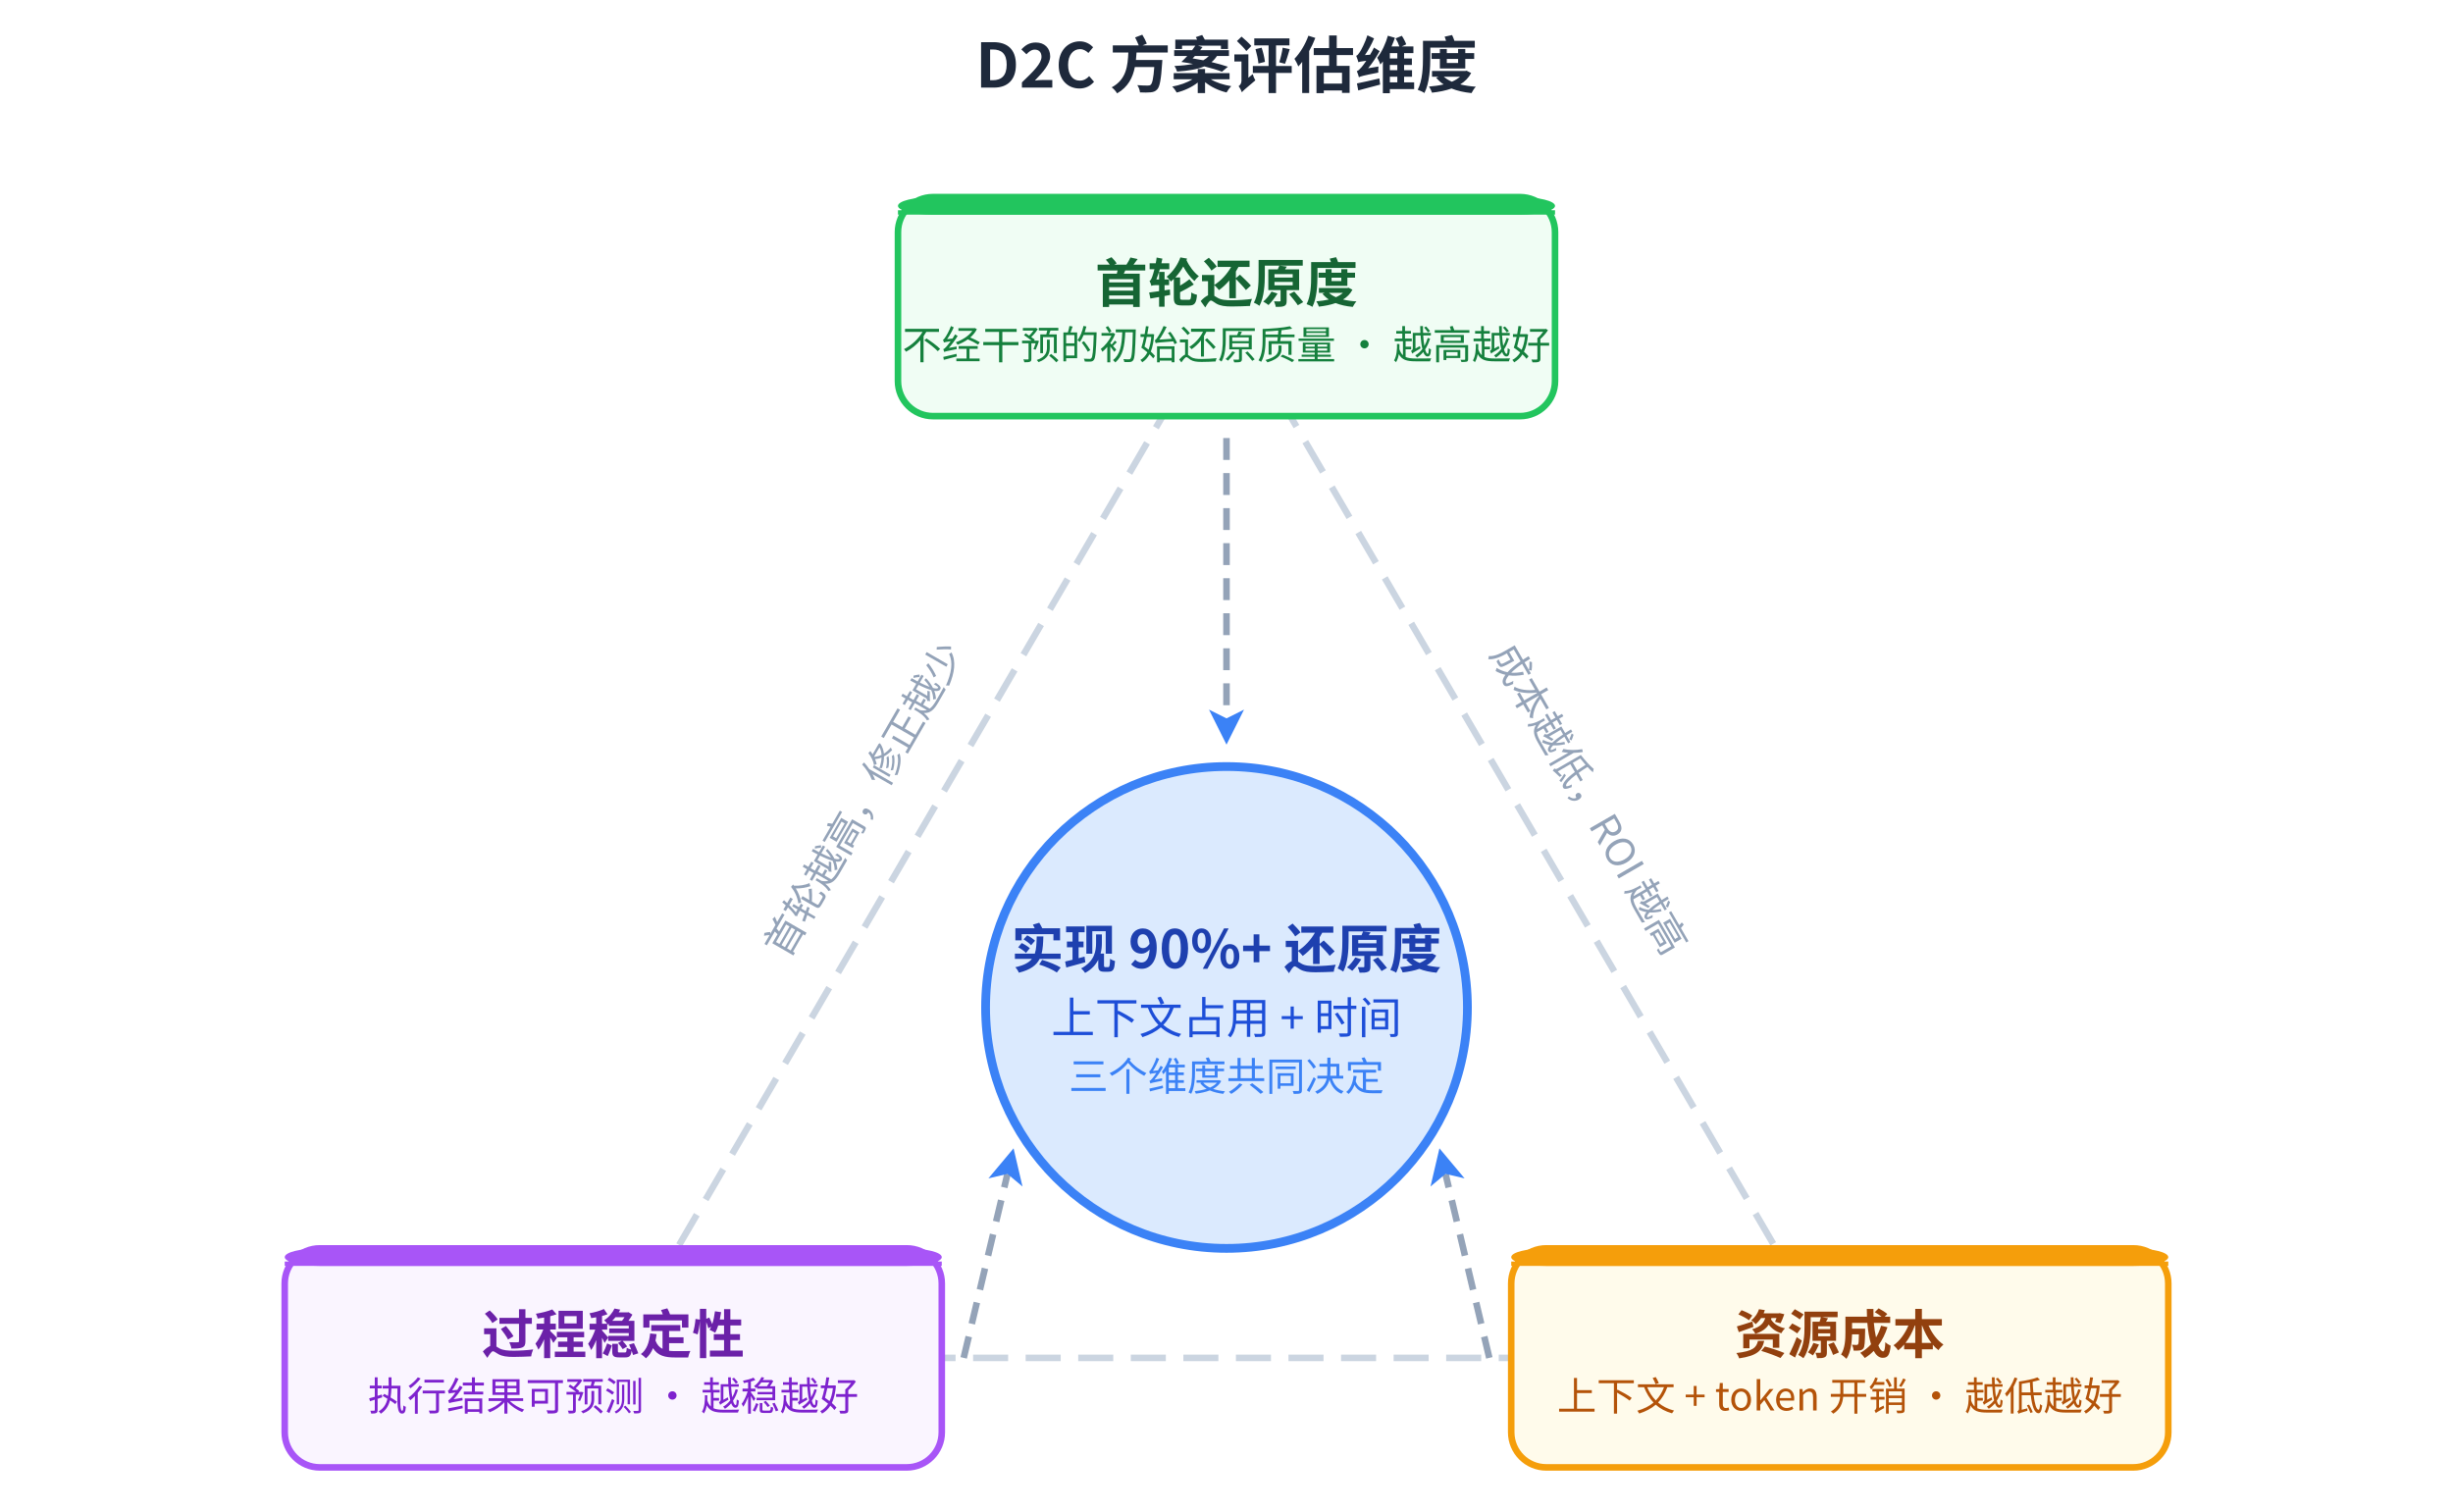
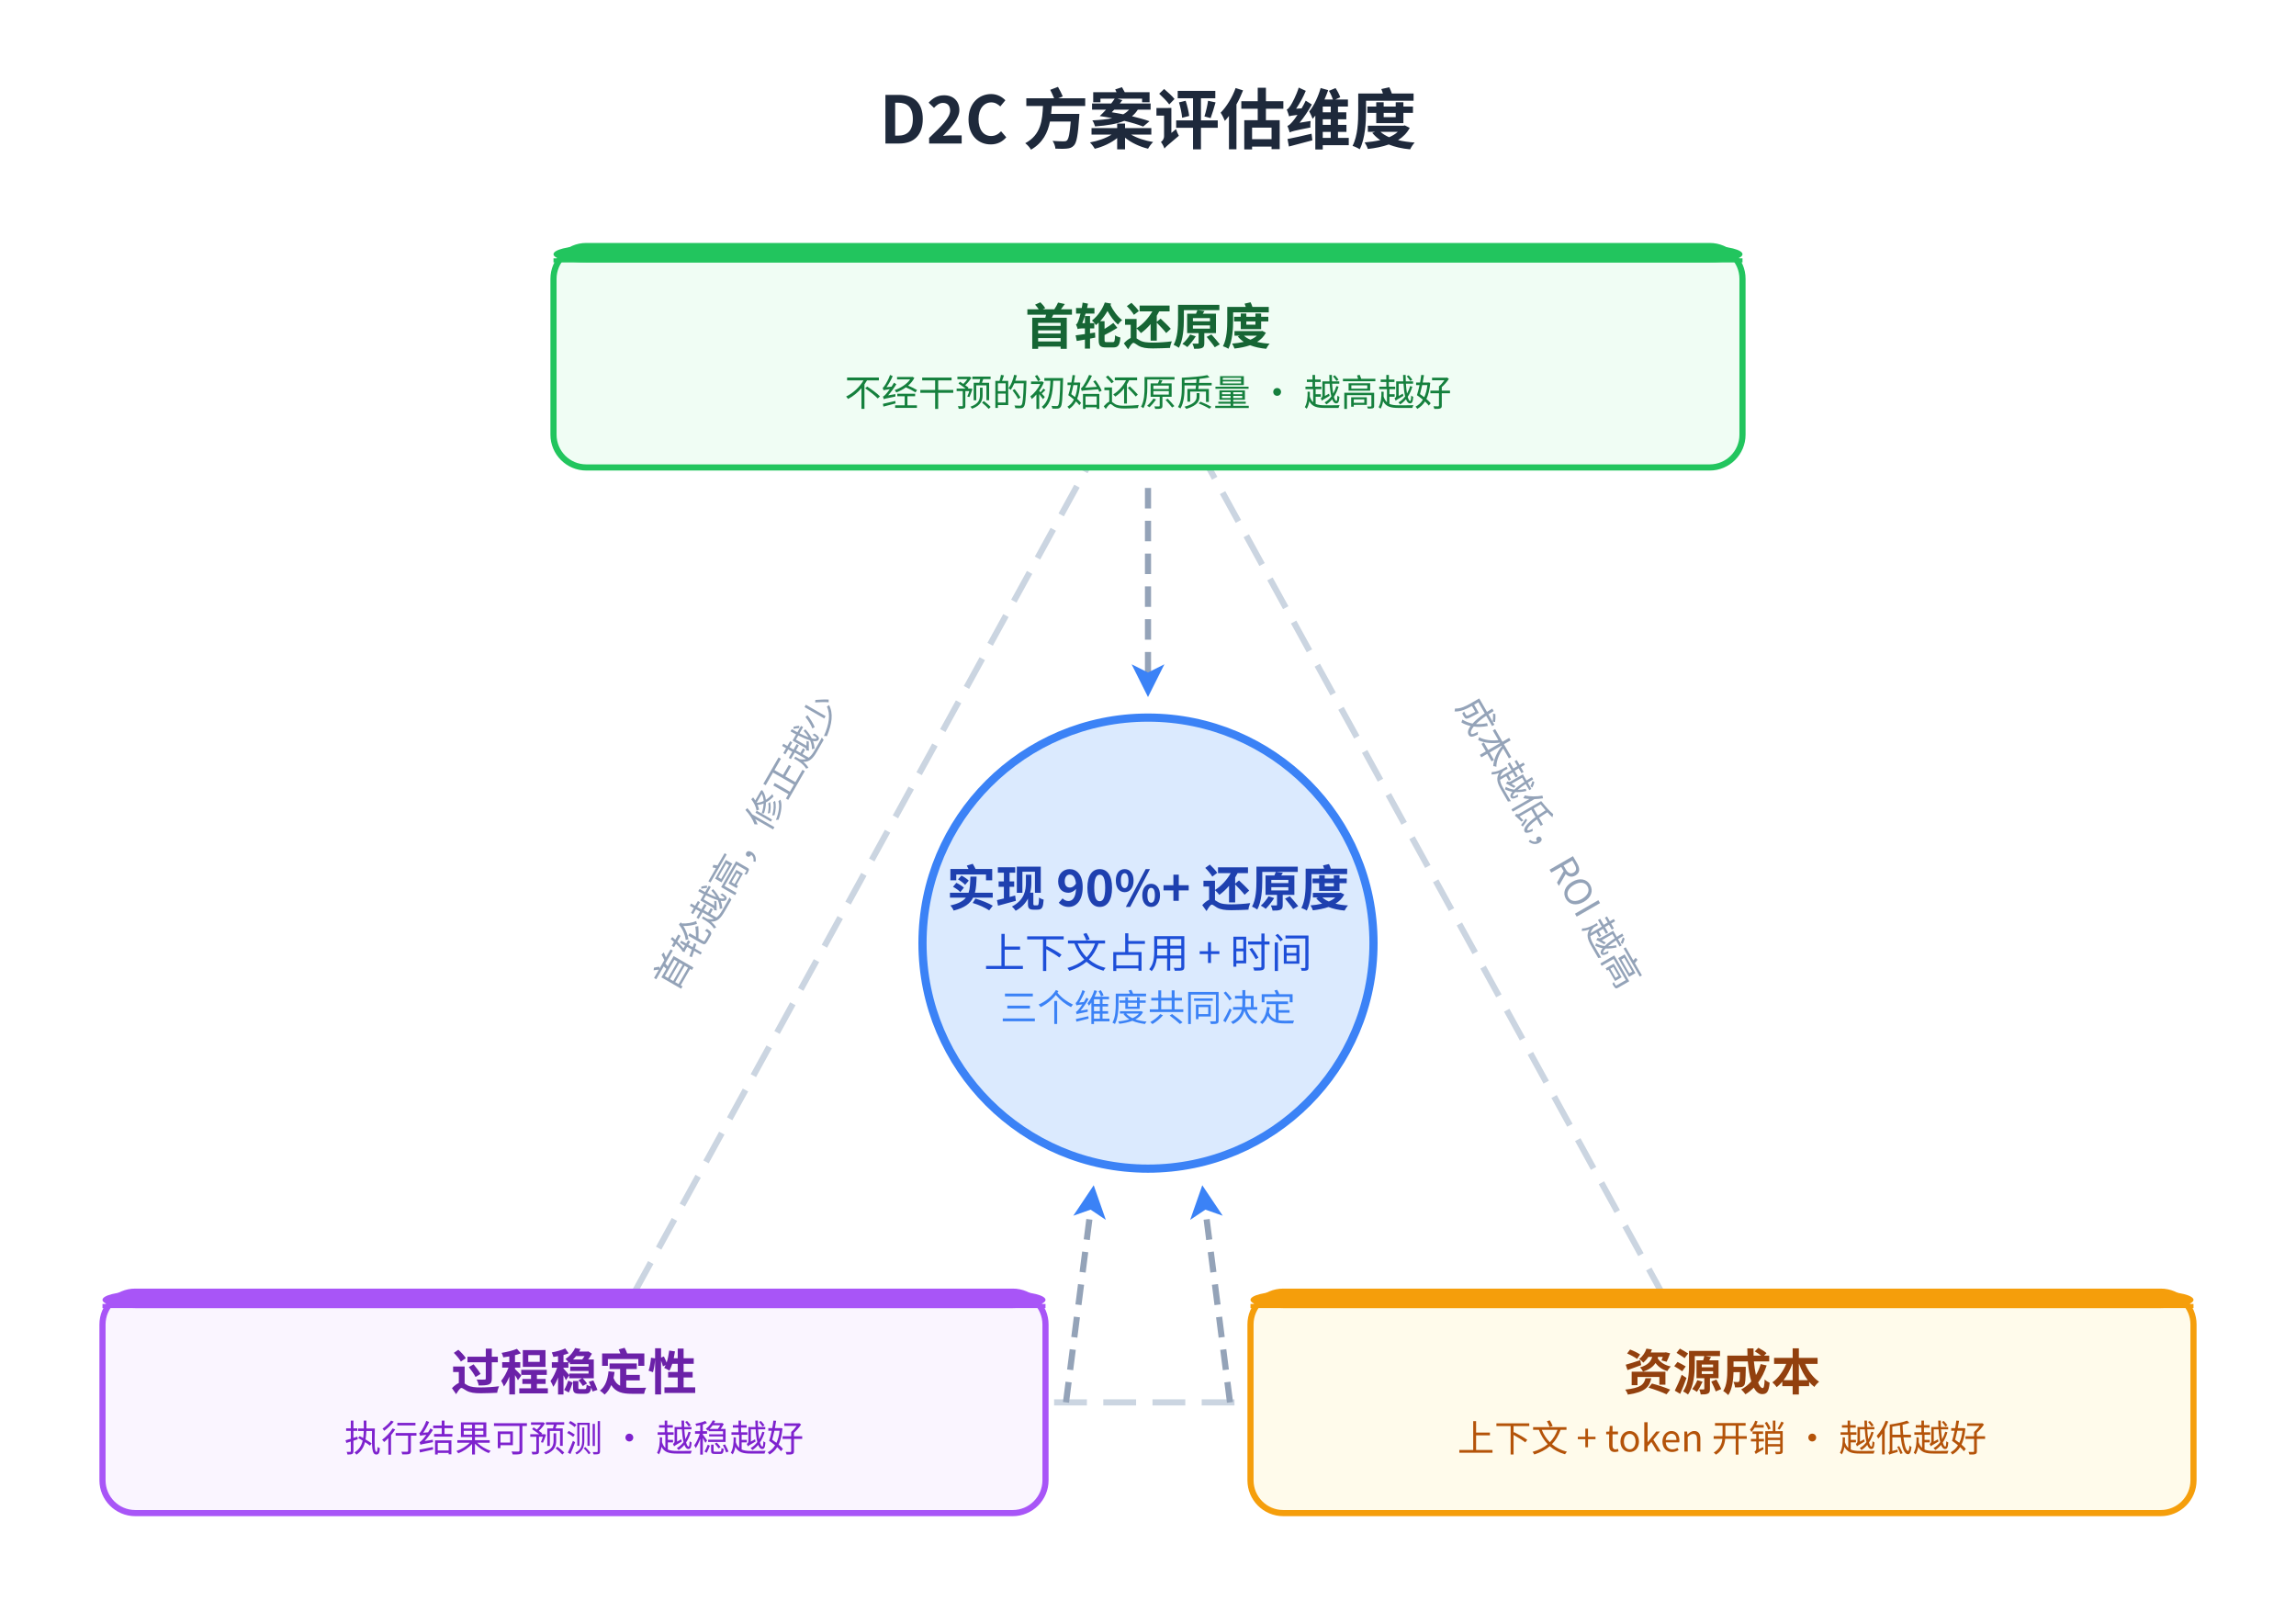
- <svg xmlns="http://www.w3.org/2000/svg" viewBox="0 0 560 345" width="560" height="345">
+ <svg xmlns="http://www.w3.org/2000/svg" viewBox="0 0 560 393" width="560" height="393">
  <defs>
    <style>text { font-family: 'PingFang SC', 'Microsoft YaHei', 'Noto Sans CJK SC', system-ui, sans-serif; }</style>
    <marker id="arr-b" markerWidth="8" markerHeight="8" refX="2" refY="4" orient="auto" markerUnits="userSpaceOnUse">
      <path d="M0,0 L8,4 L0,8 L2,4 z" fill="#3b82f6" />
    </marker>
  </defs>
-   <text x="280" y="20" font-size="14" font-weight="bold" fill="#1e293b" text-anchor="middle">D2C 方案评估维度</text>
-   <polygon points="280,70 140,310 420,310" fill="none" stroke="#cbd5e1" stroke-width="1.5" stroke-dasharray="8,4" />
-   <path d="M280,100 L280,164" fill="none" stroke="#94a3b8" stroke-width="1.5" stroke-dasharray="5,3" marker-end="url(#arr-b)" />
-   <path d="M220,310 L230,268" fill="none" stroke="#94a3b8" stroke-width="1.5" stroke-dasharray="5,3" marker-end="url(#arr-b)" />
-   <path d="M340,310 L330,268" fill="none" stroke="#94a3b8" stroke-width="1.5" stroke-dasharray="5,3" marker-end="url(#arr-b)" />
+   <polygon points="280,87 140,342 420,342" fill="none" stroke="#cbd5e1" stroke-width="1.5" stroke-dasharray="8,4" />
+   <path d="M280,119 L280,164" fill="none" stroke="#94a3b8" stroke-width="1.5" stroke-dasharray="5,3" marker-end="url(#arr-b)" />
+   <path d="M260,342 L266,295" fill="none" stroke="#94a3b8" stroke-width="1.5" stroke-dasharray="5,3" marker-end="url(#arr-b)" />
+   <path d="M300,342 L294,295" fill="none" stroke="#94a3b8" stroke-width="1.5" stroke-dasharray="5,3" marker-end="url(#arr-b)" />
  <circle cx="280" cy="230" r="55" fill="#dbeafe" stroke="#3b82f6" stroke-width="2" />
-   <text x="280" y="221" font-size="12" font-weight="bold" fill="#1e40af" text-anchor="middle">实现 90%+ 还原度</text>
+   <rect x="135" y="60" width="290" height="54" fill="#f0fdf4" stroke="#22c55e" stroke-width="1.5" rx="8" />
+   <rect x="135" y="60" width="290" height="4" fill="#22c55e" rx="8" />
+   <rect x="135" y="63" width="290" height="1" fill="#22c55e" />
+   <rect x="25" y="315" width="230" height="54" fill="#faf5ff" stroke="#a855f7" stroke-width="1.5" rx="8" />
+   <rect x="25" y="315" width="230" height="4" fill="#a855f7" rx="8" />
+   <rect x="25" y="318" width="230" height="1" fill="#a855f7" />
+   <rect x="305" y="315" width="230" height="54" fill="#fffbeb" stroke="#f59e0b" stroke-width="1.5" rx="8" />
+   <rect x="305" y="315" width="230" height="4" fill="#f59e0b" rx="8" />
+   <rect x="305" y="318" width="230" height="1" fill="#f59e0b" />
+   <text x="280" y="35" font-size="16" fill="#1e293b" text-anchor="middle" font-weight="bold">D2C 方案评估维度</text>
+   <text x="280" y="221" font-size="12" fill="#1e40af" text-anchor="middle" font-weight="bold">实现 90%+ 还原度</text>
  <text x="280" y="236" font-size="10" fill="#1d4ed8" text-anchor="middle">上下文占用 + 时间</text>
  <text x="280" y="249" font-size="9" fill="#3b82f6" text-anchor="middle">三个维度共同决定</text>
-   <rect x="205" y="45" width="150" height="50" rx="8" fill="#f0fdf4" stroke="#22c55e" stroke-width="1.5" />
-   <rect x="205" y="45" width="150" height="4" rx="8" fill="#22c55e" />
-   <rect x="205" y="48" width="150" height="1" fill="#22c55e" />
-   <rect x="65" y="285" width="150" height="50" rx="8" fill="#faf5ff" stroke="#a855f7" stroke-width="1.5" />
-   <rect x="65" y="285" width="150" height="4" rx="8" fill="#a855f7" />
-   <rect x="65" y="288" width="150" height="1" fill="#a855f7" />
-   <rect x="345" y="285" width="150" height="50" rx="8" fill="#fffbeb" stroke="#f59e0b" stroke-width="1.5" />
-   <rect x="345" y="285" width="150" height="4" rx="8" fill="#f59e0b" />
-   <rect x="345" y="288" width="150" height="1" fill="#f59e0b" />
-   <text x="280" y="69" font-size="12" font-weight="bold" fill="#166534" text-anchor="middle">首轮还原度</text>
-   <text x="280" y="82" font-size="9" fill="#15803d" text-anchor="middle">不经干预的初始还原质量 · 越高越好</text>
-   <text x="140" y="309" font-size="12" font-weight="bold" fill="#6b21a8" text-anchor="middle">过程稳定性</text>
-   <text x="140" y="322" font-size="9" fill="#7e22ce" text-anchor="middle">执行结果可预测 · 越稳越好</text>
-   <text x="420" y="309" font-size="12" font-weight="bold" fill="#92400e" text-anchor="middle">资源成本</text>
-   <text x="420" y="322" font-size="9" fill="#b45309" text-anchor="middle">上下文 + token 开销 · 越低越好</text>
-   <text x="200" y="184" font-size="9" fill="#94a3b8" text-anchor="middle" transform="rotate(-60,200,184)">首轮越高，修正越少</text>
-   <text x="360" y="184" font-size="9" fill="#94a3b8" text-anchor="middle" transform="rotate(60,360,184)">成本越低，ROI 越高</text>
+   <text x="280" y="84" font-size="12" fill="#166534" text-anchor="middle" font-weight="bold">首轮还原度</text>
+   <text x="280" y="99" font-size="9" fill="#15803d" text-anchor="middle">不经干预的初始还原质量 · 越高越好</text>
+   <text x="140" y="339" font-size="12" fill="#6b21a8" text-anchor="middle" font-weight="bold">过程稳定性</text>
+   <text x="140" y="354" font-size="9" fill="#7e22ce" text-anchor="middle">执行结果可预测 · 越稳越好</text>
+   <text x="420" y="339" font-size="12" fill="#92400e" text-anchor="middle" font-weight="bold">资源成本</text>
+   <text x="420" y="354" font-size="9" fill="#b45309" text-anchor="middle">上下文 + token 开销 · 越低越好</text>
+   <text x="185" y="207" font-size="9" fill="#94a3b8" text-anchor="middle" transform="rotate(-60,185,207)">首轮越高，修正越少</text>
+   <text x="375" y="207" font-size="9" fill="#94a3b8" text-anchor="middle" transform="rotate(60,375,207)">成本越低，ROI 越高</text>
</svg>
